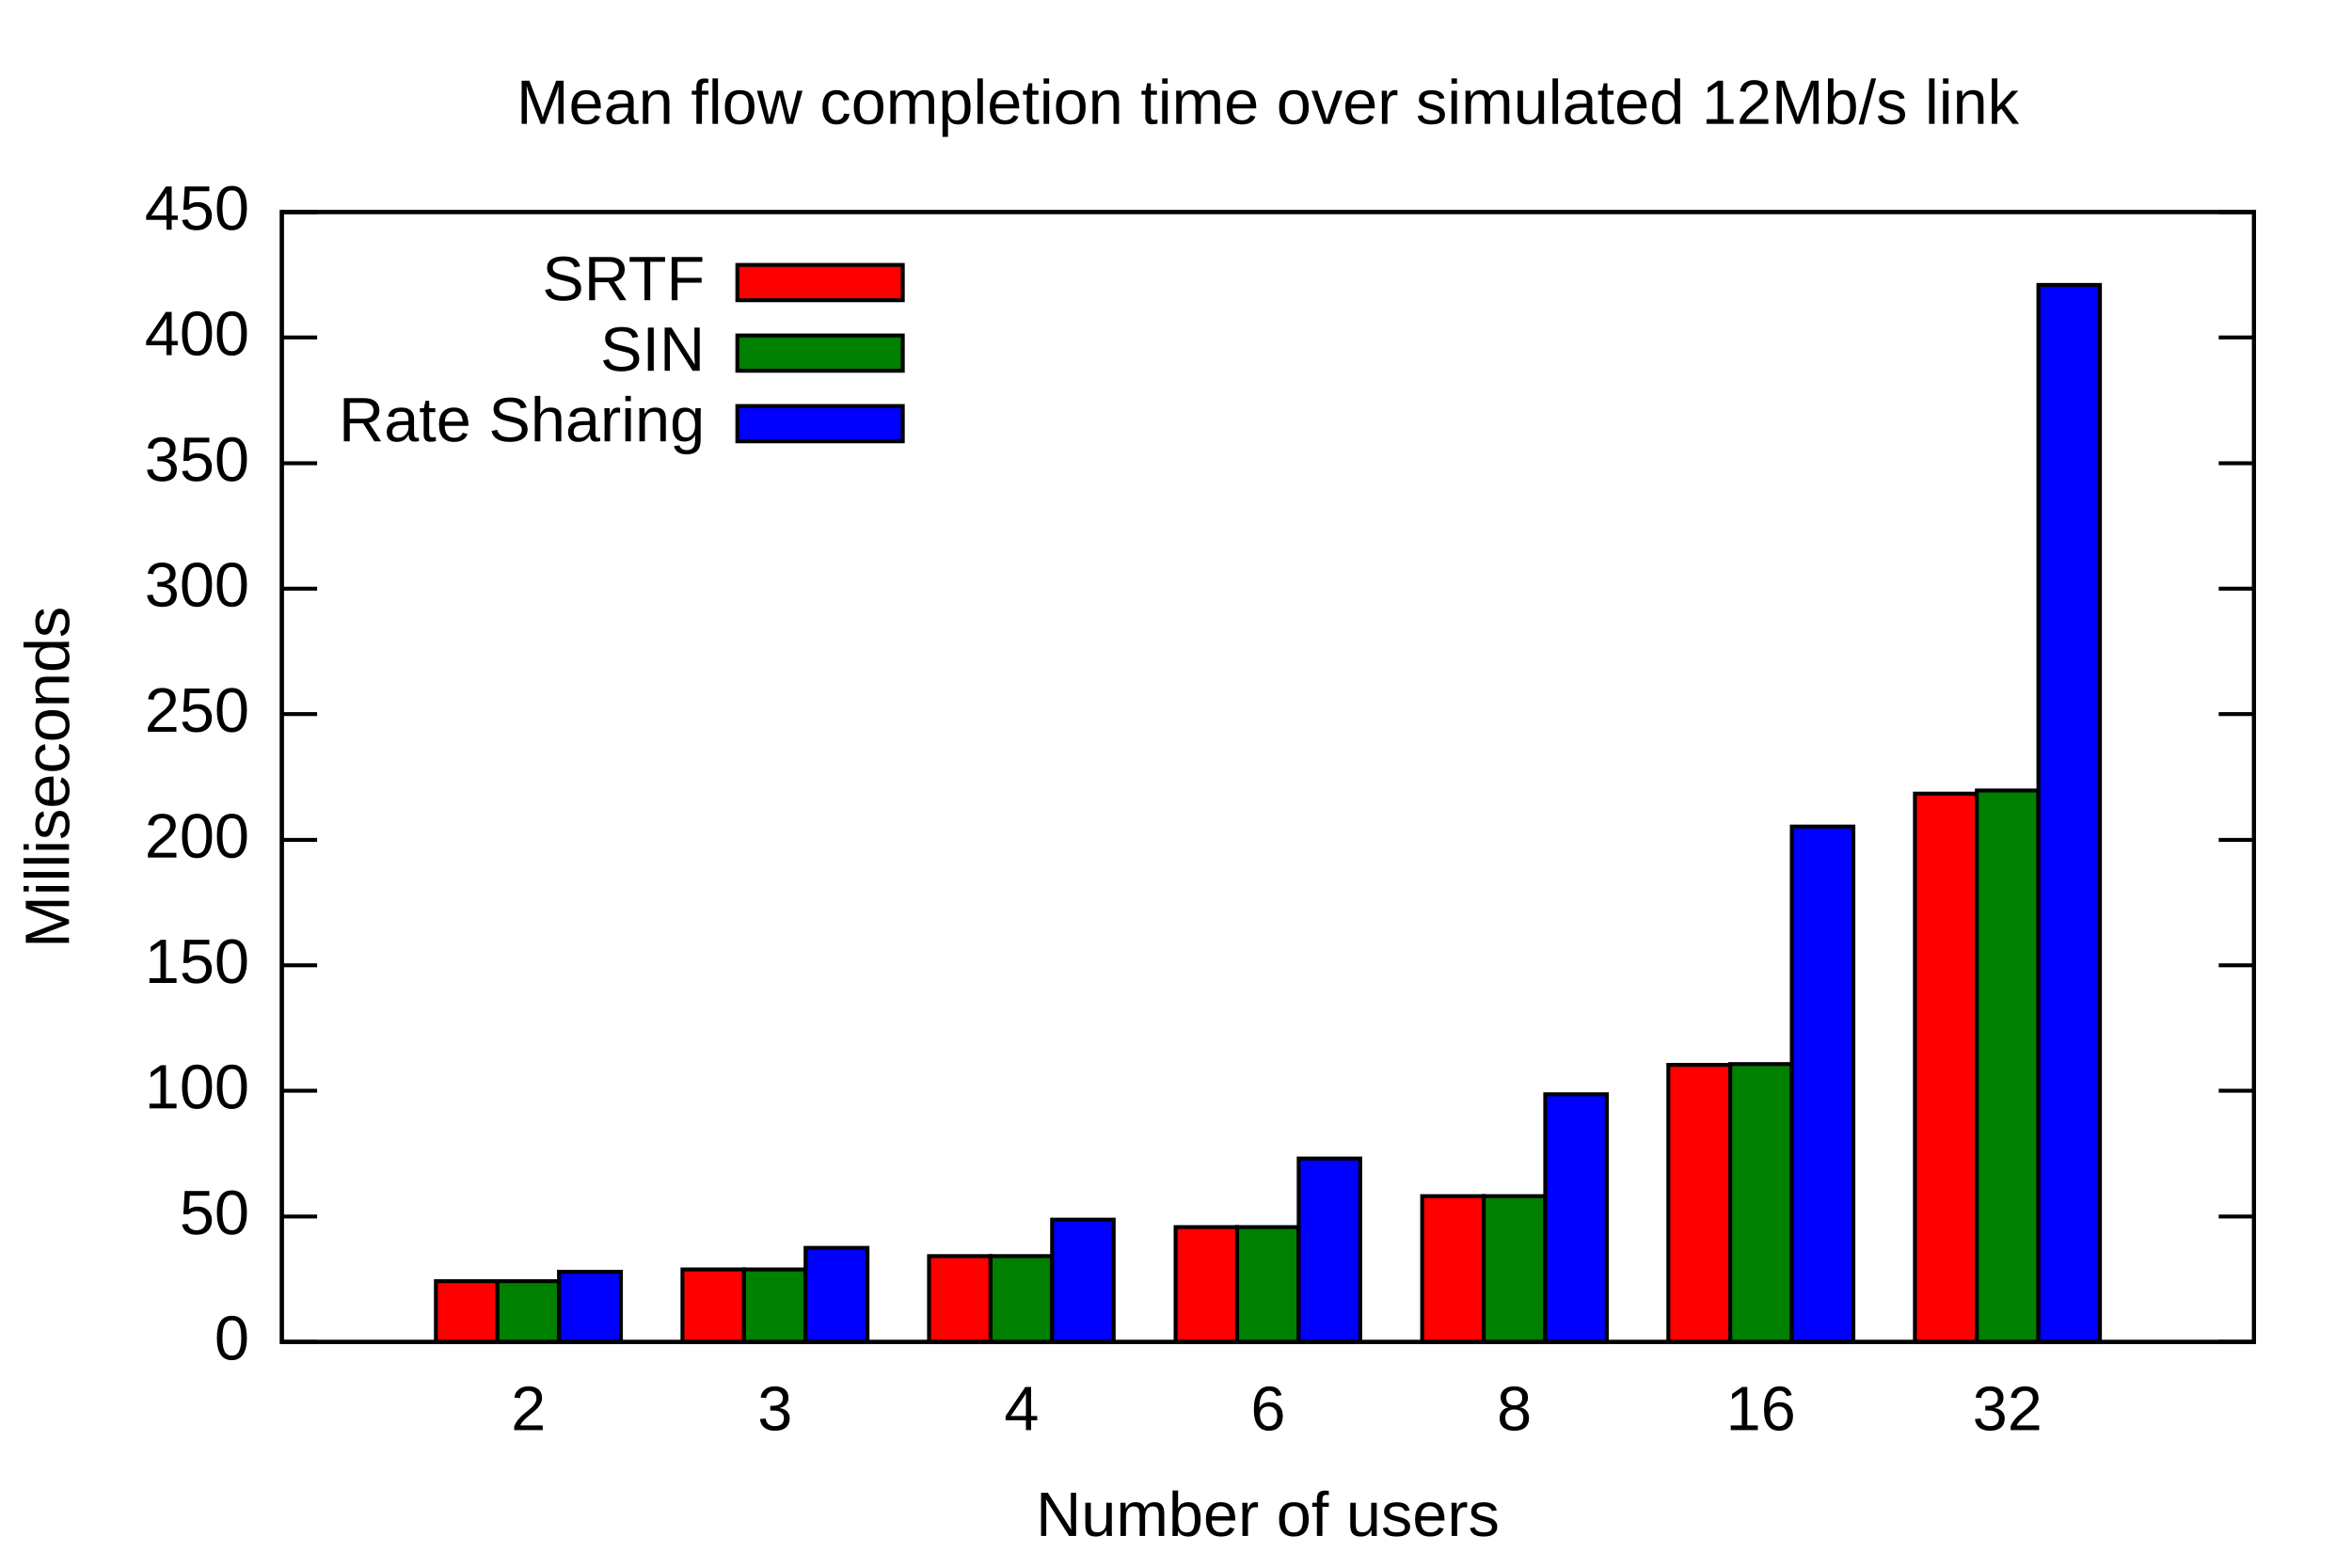
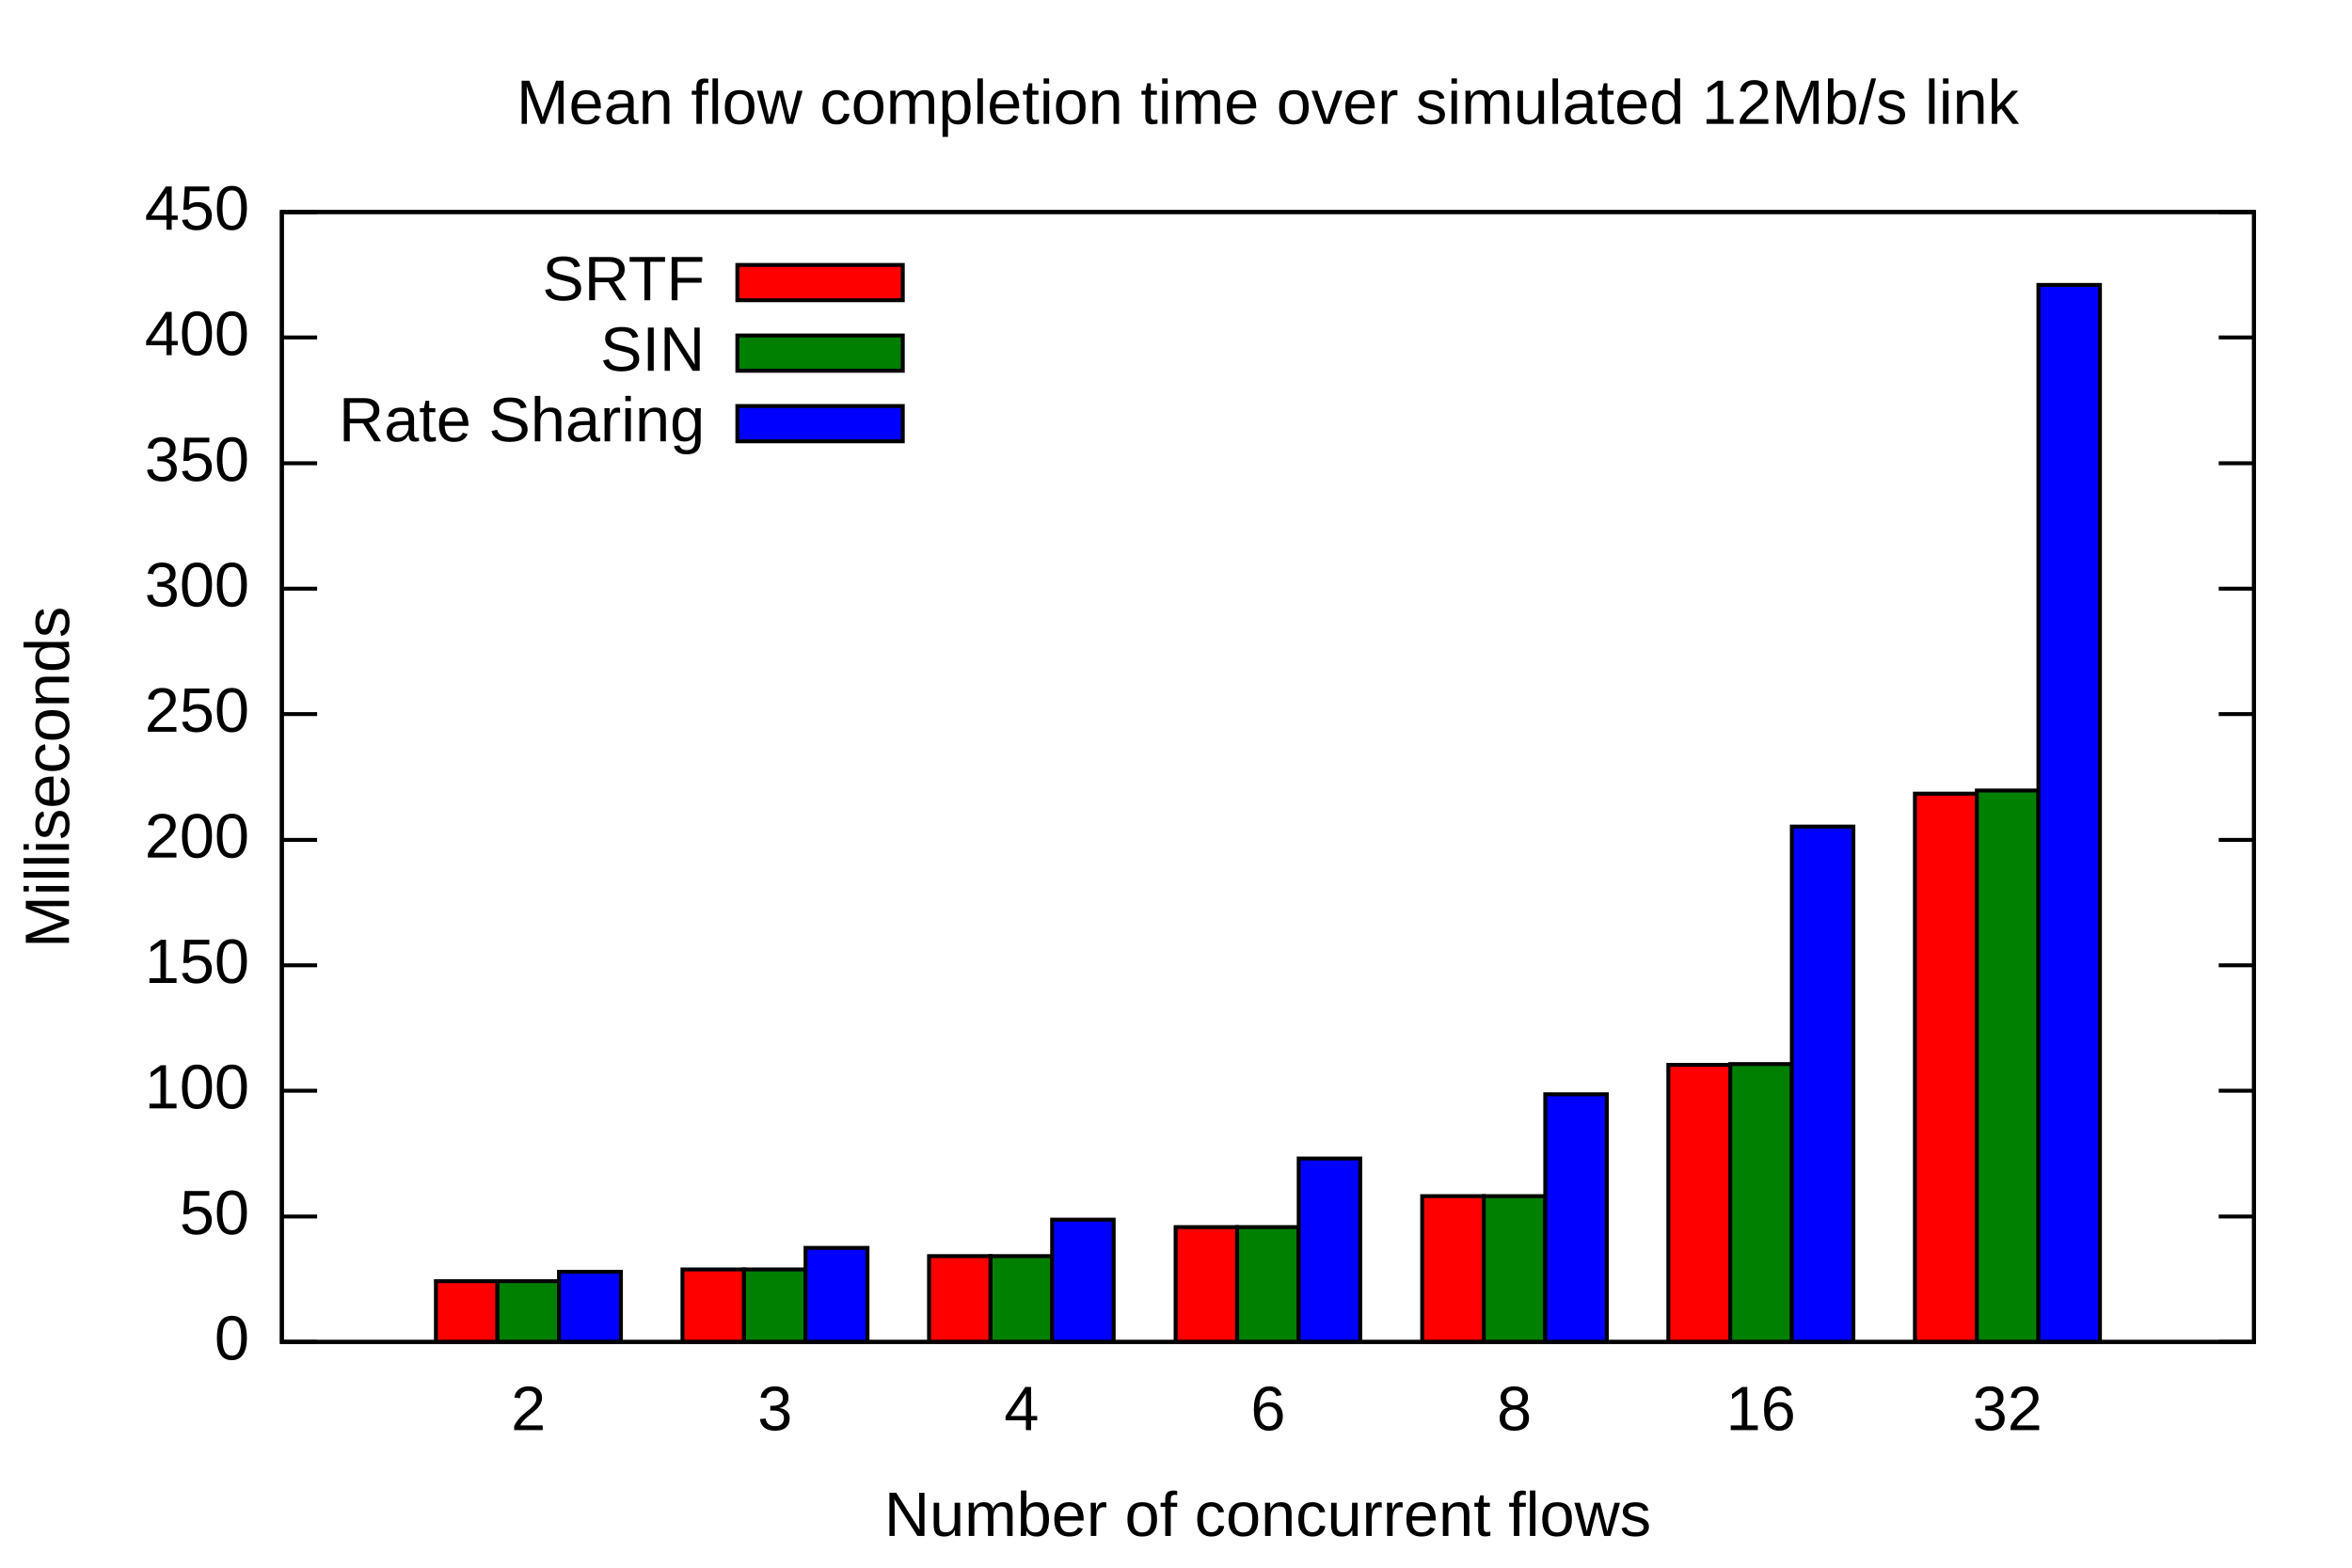
<svg xmlns="http://www.w3.org/2000/svg" xmlns:xlink="http://www.w3.org/1999/xlink" width="600" height="400" viewBox="0 0 600 400">
  <g id="gnuplot_canvas">
    <rect x="0" y="0" width="600" height="400" fill="none" />
    <defs>
      <circle id="gpDot" r="0.5" stroke-width="0.5" />
      <path id="gpPt0" stroke-width="0.222" stroke="currentColor" d="M-1,0 h2 M0,-1 v2" />
      <path id="gpPt1" stroke-width="0.222" stroke="currentColor" d="M-1,-1 L1,1 M1,-1 L-1,1" />
      <path id="gpPt2" stroke-width="0.222" stroke="currentColor" d="M-1,0 L1,0 M0,-1 L0,1 M-1,-1 L1,1 M-1,1 L1,-1" />
      <rect id="gpPt3" stroke-width="0.222" stroke="currentColor" x="-1" y="-1" width="2" height="2" />
      <rect id="gpPt4" stroke-width="0.222" stroke="currentColor" fill="currentColor" x="-1" y="-1" width="2" height="2" />
      <circle id="gpPt5" stroke-width="0.222" stroke="currentColor" cx="0" cy="0" r="1" />
      <use xlink:href="#gpPt5" id="gpPt6" fill="currentColor" stroke="none" />
      <path id="gpPt7" stroke-width="0.222" stroke="currentColor" d="M0,-1.33 L-1.33,0.67 L1.33,0.67 z" />
      <use xlink:href="#gpPt7" id="gpPt8" fill="currentColor" stroke="none" />
      <use xlink:href="#gpPt7" id="gpPt9" stroke="currentColor" transform="rotate(180)" />
      <use xlink:href="#gpPt9" id="gpPt10" fill="currentColor" stroke="none" />
      <use xlink:href="#gpPt3" id="gpPt11" stroke="currentColor" transform="rotate(45)" />
      <use xlink:href="#gpPt11" id="gpPt12" fill="currentColor" stroke="none" />
    </defs>
    <g style="fill:none; color:white; stroke:currentColor; stroke-width:1.00; stroke-linecap:butt; stroke-linejoin:miter">
</g>
    <g style="fill:none; color:black; stroke:currentColor; stroke-width:1.00; stroke-linecap:butt; stroke-linejoin:miter">
      <path stroke="black" d="M71.9,342.4 L80.9,342.4 M575.0,342.4 L566.0,342.4  h0.01" />
      <g transform="translate(63.6,346.9)" style="stroke:none; fill:black; font-family:arial; font-size:12.00pt; text-anchor:end">
        <text> 0</text>
      </g>
      <path stroke="black" d="M71.9,310.4 L80.9,310.4 M575.0,310.4 L566.0,310.4  h0.01" />
      <g transform="translate(63.6,314.9)" style="stroke:none; fill:black; font-family:arial; font-size:12.00pt; text-anchor:end">
        <text> 50</text>
      </g>
      <path stroke="black" d="M71.9,278.3 L80.9,278.3 M575.0,278.3 L566.0,278.3  h0.01" />
      <g transform="translate(63.6,282.8)" style="stroke:none; fill:black; font-family:arial; font-size:12.00pt; text-anchor:end">
        <text> 100</text>
      </g>
      <path stroke="black" d="M71.9,246.3 L80.9,246.3 M575.0,246.3 L566.0,246.3  h0.01" />
      <g transform="translate(63.6,250.8)" style="stroke:none; fill:black; font-family:arial; font-size:12.00pt; text-anchor:end">
        <text> 150</text>
      </g>
      <path stroke="black" d="M71.9,214.3 L80.9,214.3 M575.0,214.3 L566.0,214.3  h0.01" />
      <g transform="translate(63.6,218.8)" style="stroke:none; fill:black; font-family:arial; font-size:12.00pt; text-anchor:end">
        <text> 200</text>
      </g>
      <path stroke="black" d="M71.9,182.2 L80.9,182.2 M575.0,182.2 L566.0,182.2  h0.01" />
      <g transform="translate(63.6,186.7)" style="stroke:none; fill:black; font-family:arial; font-size:12.00pt; text-anchor:end">
        <text> 250</text>
      </g>
      <path stroke="black" d="M71.9,150.2 L80.9,150.2 M575.0,150.2 L566.0,150.2  h0.01" />
      <g transform="translate(63.6,154.7)" style="stroke:none; fill:black; font-family:arial; font-size:12.00pt; text-anchor:end">
        <text> 300</text>
      </g>
      <path stroke="black" d="M71.9,118.2 L80.9,118.2 M575.0,118.2 L566.0,118.2  h0.01" />
      <g transform="translate(63.6,122.7)" style="stroke:none; fill:black; font-family:arial; font-size:12.00pt; text-anchor:end">
        <text> 350</text>
      </g>
      <path stroke="black" d="M71.9,86.1 L80.9,86.1 M575.0,86.1 L566.0,86.1  h0.01" />
      <g transform="translate(63.6,90.6)" style="stroke:none; fill:black; font-family:arial; font-size:12.00pt; text-anchor:end">
        <text> 400</text>
      </g>
      <path stroke="black" d="M71.9,54.1 L80.9,54.1 M575.0,54.1 L566.0,54.1  h0.01" />
      <g transform="translate(63.6,58.6)" style="stroke:none; fill:black; font-family:arial; font-size:12.00pt; text-anchor:end">
        <text> 450</text>
      </g>
      <path stroke="black" d="M134.8,342.4 L134.8,333.4  h0.01" />
      <g transform="translate(134.8,364.9)" style="stroke:none; fill:black; font-family:arial; font-size:12.00pt; text-anchor:middle">
        <text>2</text>
      </g>
      <path stroke="black" d="M197.7,342.4 L197.7,333.4  h0.01" />
      <g transform="translate(197.7,364.9)" style="stroke:none; fill:black; font-family:arial; font-size:12.00pt; text-anchor:middle">
        <text>3</text>
      </g>
      <path stroke="black" d="M260.6,342.4 L260.6,333.4  h0.01" />
      <g transform="translate(260.6,364.9)" style="stroke:none; fill:black; font-family:arial; font-size:12.00pt; text-anchor:middle">
        <text>4</text>
      </g>
      <path stroke="black" d="M323.5,342.4 L323.5,333.4  h0.01" />
      <g transform="translate(323.5,364.9)" style="stroke:none; fill:black; font-family:arial; font-size:12.00pt; text-anchor:middle">
        <text>6</text>
      </g>
      <path stroke="black" d="M386.3,342.4 L386.3,333.4  h0.01" />
      <g transform="translate(386.3,364.9)" style="stroke:none; fill:black; font-family:arial; font-size:12.00pt; text-anchor:middle">
        <text>8</text>
      </g>
      <path stroke="black" d="M449.2,342.4 L449.2,333.4  h0.01" />
      <g transform="translate(449.2,364.9)" style="stroke:none; fill:black; font-family:arial; font-size:12.00pt; text-anchor:middle">
        <text>16</text>
      </g>
      <path stroke="black" d="M512.1,342.4 L512.1,333.4  h0.01" />
      <g transform="translate(512.1,364.9)" style="stroke:none; fill:black; font-family:arial; font-size:12.00pt; text-anchor:middle">
        <text>32</text>
      </g>
      <path stroke="black" d="M71.9,54.1 L71.9,342.4 L575.0,342.4 L575.0,54.1 L71.9,54.1 Z  h0.01" />
      <g transform="translate(17.6,198.3) rotate(270)" style="stroke:none; fill:black; font-family:arial; font-size:12.00pt; text-anchor:middle">
        <text>Milliseconds</text>
      </g>
      <g transform="translate(323.4,391.9)" style="stroke:none; fill:black; font-family:arial; font-size:12.00pt; text-anchor:middle">
-         <text>Number of users</text>
+         <text>Number of concurrent flows</text>
      </g>
      <g transform="translate(323.4,31.6)" style="stroke:none; fill:black; font-family:arial; font-size:12.00pt; text-anchor:middle">
        <text>Mean flow completion time over simulated 12Mb/s link</text>
      </g>
    </g>
    <g id="delay_ratio_plot_1">
      <g style="fill:none; color:red; stroke:currentColor; stroke-width:1.00; stroke-linecap:butt; stroke-linejoin:miter">
        <g transform="translate(179.8,76.6)" style="stroke:none; fill:black; font-family:arial; font-size:12.00pt; text-anchor:end">
          <text>SRTF</text>
        </g>
        <g style="stroke:none; shape-rendering:crispEdges">
          <polygon fill="currentColor" points="188.1,76.6 230.3,76.6 230.3,67.6 188.1,67.6 " />
        </g>
        <path stroke="black" d="M188.1,76.6 L230.3,76.6 L230.3,67.6 L188.1,67.6 L188.1,76.6 Z  h0.01" />
        <g style="stroke:none; shape-rendering:crispEdges">
          <polygon fill="currentColor" points="111.2,342.4 127.0,342.4 127.0,326.8 111.2,326.8 " />
        </g>
        <path stroke="black" d="M111.2,342.4 L111.2,326.9 L126.9,326.9 L126.9,342.4 L111.2,342.4 Z  h0.01" />
        <g style="stroke:none; shape-rendering:crispEdges">
          <polygon fill="currentColor" points="174.1,342.4 189.9,342.4 189.9,323.8 174.1,323.8 " />
        </g>
        <path stroke="black" d="M174.1,342.4 L174.1,323.9 L189.8,323.9 L189.8,342.4 L174.1,342.4 Z  h0.01" />
        <g style="stroke:none; shape-rendering:crispEdges">
          <polygon fill="currentColor" points="237.0,342.4 252.8,342.4 252.8,320.4 237.0,320.4 " />
        </g>
        <path stroke="black" d="M237.0,342.4 L237.0,320.5 L252.7,320.5 L252.7,342.4 L237.0,342.4 Z  h0.01" />
        <g style="stroke:none; shape-rendering:crispEdges">
          <polygon fill="currentColor" points="299.9,342.4 315.7,342.4 315.7,313.0 299.9,313.0 " />
        </g>
        <path stroke="black" d="M299.9,342.4 L299.9,313.1 L315.6,313.1 L315.6,342.4 L299.9,342.4 Z  h0.01" />
        <g style="stroke:none; shape-rendering:crispEdges">
          <polygon fill="currentColor" points="362.8,342.4 378.6,342.4 378.6,305.1 362.8,305.1 " />
        </g>
        <path stroke="black" d="M362.8,342.4 L362.8,305.2 L378.5,305.2 L378.5,342.4 L362.8,342.4 Z  h0.01" />
        <g style="stroke:none; shape-rendering:crispEdges">
          <polygon fill="currentColor" points="425.6,342.4 441.5,342.4 441.5,271.6 425.6,271.6 " />
        </g>
        <path stroke="black" d="M425.6,342.4 L425.6,271.7 L441.4,271.7 L441.4,342.4 L425.6,342.4 Z  h0.01" />
        <g style="stroke:none; shape-rendering:crispEdges">
          <polygon fill="currentColor" points="488.5,342.4 504.4,342.4 504.4,202.4 488.5,202.4 " />
        </g>
        <path stroke="black" d="M488.5,342.4 L488.5,202.5 L504.3,202.5 L504.3,342.4 L488.5,342.4 Z  h0.01" />
      </g>
    </g>
    <g id="delay_ratio_plot_2">
      <g style="fill:none; color:green; stroke:currentColor; stroke-width:1.00; stroke-linecap:butt; stroke-linejoin:miter">
        <g transform="translate(179.8,94.6)" style="stroke:none; fill:black; font-family:arial; font-size:12.00pt; text-anchor:end">
          <text>SIN</text>
        </g>
        <g style="stroke:none; shape-rendering:crispEdges">
          <polygon fill="currentColor" points="188.1,94.6 230.3,94.6 230.3,85.6 188.1,85.6 " />
        </g>
        <path stroke="black" d="M188.1,94.6 L230.3,94.6 L230.3,85.6 L188.1,85.6 L188.1,94.6 Z  h0.01" />
        <g style="stroke:none; shape-rendering:crispEdges">
          <polygon fill="currentColor" points="126.9,342.4 142.7,342.4 142.7,326.8 126.9,326.8 " />
        </g>
        <path stroke="black" d="M126.9,342.4 L126.9,326.9 L142.6,326.9 L142.6,342.4 L126.9,342.4 Z  h0.01" />
        <g style="stroke:none; shape-rendering:crispEdges">
          <polygon fill="currentColor" points="189.8,342.4 205.6,342.4 205.6,323.8 189.8,323.8 " />
        </g>
        <path stroke="black" d="M189.8,342.4 L189.8,323.9 L205.5,323.9 L205.5,342.4 L189.8,342.4 Z  h0.01" />
        <g style="stroke:none; shape-rendering:crispEdges">
          <polygon fill="currentColor" points="252.7,342.4 268.5,342.4 268.5,320.4 252.7,320.4 " />
        </g>
        <path stroke="black" d="M252.7,342.4 L252.7,320.5 L268.4,320.5 L268.4,342.4 L252.7,342.4 Z  h0.01" />
        <g style="stroke:none; shape-rendering:crispEdges">
          <polygon fill="currentColor" points="315.6,342.4 331.4,342.4 331.4,313.0 315.6,313.0 " />
        </g>
        <path stroke="black" d="M315.6,342.4 L315.6,313.1 L331.3,313.1 L331.3,342.4 L315.6,342.4 Z  h0.01" />
        <g style="stroke:none; shape-rendering:crispEdges">
          <polygon fill="currentColor" points="378.5,342.4 394.3,342.4 394.3,305.1 378.5,305.1 " />
        </g>
        <path stroke="black" d="M378.5,342.4 L378.5,305.2 L394.2,305.2 L394.2,342.4 L378.5,342.4 Z  h0.01" />
        <g style="stroke:none; shape-rendering:crispEdges">
          <polygon fill="currentColor" points="441.4,342.4 457.2,342.4 457.2,271.4 441.4,271.4 " />
        </g>
        <path stroke="black" d="M441.4,342.4 L441.4,271.5 L457.1,271.5 L457.1,342.4 L441.4,342.4 Z  h0.01" />
        <g style="stroke:none; shape-rendering:crispEdges">
          <polygon fill="currentColor" points="504.3,342.4 520.1,342.4 520.1,201.6 504.3,201.6 " />
        </g>
        <path stroke="black" d="M504.3,342.4 L504.3,201.7 L520.0,201.7 L520.0,342.4 L504.3,342.4 Z  h0.01" />
      </g>
    </g>
    <g id="delay_ratio_plot_3">
      <g style="fill:none; color:blue; stroke:currentColor; stroke-width:1.00; stroke-linecap:butt; stroke-linejoin:miter">
        <g transform="translate(179.8,112.6)" style="stroke:none; fill:black; font-family:arial; font-size:12.00pt; text-anchor:end">
          <text>Rate Sharing</text>
        </g>
        <g style="stroke:none; shape-rendering:crispEdges">
          <polygon fill="currentColor" points="188.1,112.6 230.3,112.6 230.3,103.6 188.1,103.6 " />
        </g>
        <path stroke="black" d="M188.1,112.6 L230.3,112.6 L230.3,103.6 L188.1,103.6 L188.1,112.6 Z  h0.01" />
        <g style="stroke:none; shape-rendering:crispEdges">
          <polygon fill="currentColor" points="142.6,342.4 158.5,342.4 158.5,324.4 142.6,324.4 " />
        </g>
        <path stroke="black" d="M142.6,342.4 L142.6,324.5 L158.4,324.5 L158.4,342.4 L142.6,342.4 Z  h0.01" />
        <g style="stroke:none; shape-rendering:crispEdges">
          <polygon fill="currentColor" points="205.5,342.4 221.4,342.4 221.4,318.3 205.5,318.3 " />
        </g>
        <path stroke="black" d="M205.5,342.4 L205.5,318.4 L221.3,318.4 L221.3,342.4 L205.5,342.4 Z  h0.01" />
        <g style="stroke:none; shape-rendering:crispEdges">
          <polygon fill="currentColor" points="268.4,342.4 284.2,342.4 284.2,311.1 268.4,311.1 " />
        </g>
        <path stroke="black" d="M268.4,342.4 L268.4,311.2 L284.1,311.2 L284.1,342.4 L268.4,342.4 Z  h0.01" />
        <g style="stroke:none; shape-rendering:crispEdges">
          <polygon fill="currentColor" points="331.3,342.4 347.1,342.4 347.1,295.5 331.3,295.5 " />
        </g>
        <path stroke="black" d="M331.3,342.4 L331.3,295.6 L347.0,295.6 L347.0,342.4 L331.3,342.4 Z  h0.01" />
        <g style="stroke:none; shape-rendering:crispEdges">
          <polygon fill="currentColor" points="394.2,342.4 410.0,342.4 410.0,279.1 394.2,279.1 " />
        </g>
        <path stroke="black" d="M394.2,342.4 L394.2,279.2 L409.9,279.2 L409.9,342.4 L394.2,342.4 Z  h0.01" />
        <g style="stroke:none; shape-rendering:crispEdges">
          <polygon fill="currentColor" points="457.1,342.4 472.9,342.4 472.9,210.8 457.1,210.8 " />
        </g>
        <path stroke="black" d="M457.1,342.4 L457.1,210.9 L472.8,210.9 L472.8,342.4 L457.1,342.4 Z  h0.01" />
        <g style="stroke:none; shape-rendering:crispEdges">
          <polygon fill="currentColor" points="520.0,342.4 535.8,342.4 535.8,72.6 520.0,72.6 " />
        </g>
        <path stroke="black" d="M520.0,342.4 L520.0,72.7 L535.7,72.7 L535.7,342.4 L520.0,342.4 Z  h0.01" />
      </g>
    </g>
    <g style="fill:none; color:black; stroke:currentColor; stroke-width:1.00; stroke-linecap:butt; stroke-linejoin:miter">
      <path stroke="black" d="M71.9,54.1 L71.9,342.4 L575.0,342.4 L575.0,54.1 L71.9,54.1 Z  h0.01" />
    </g>
  </g>
</svg>
